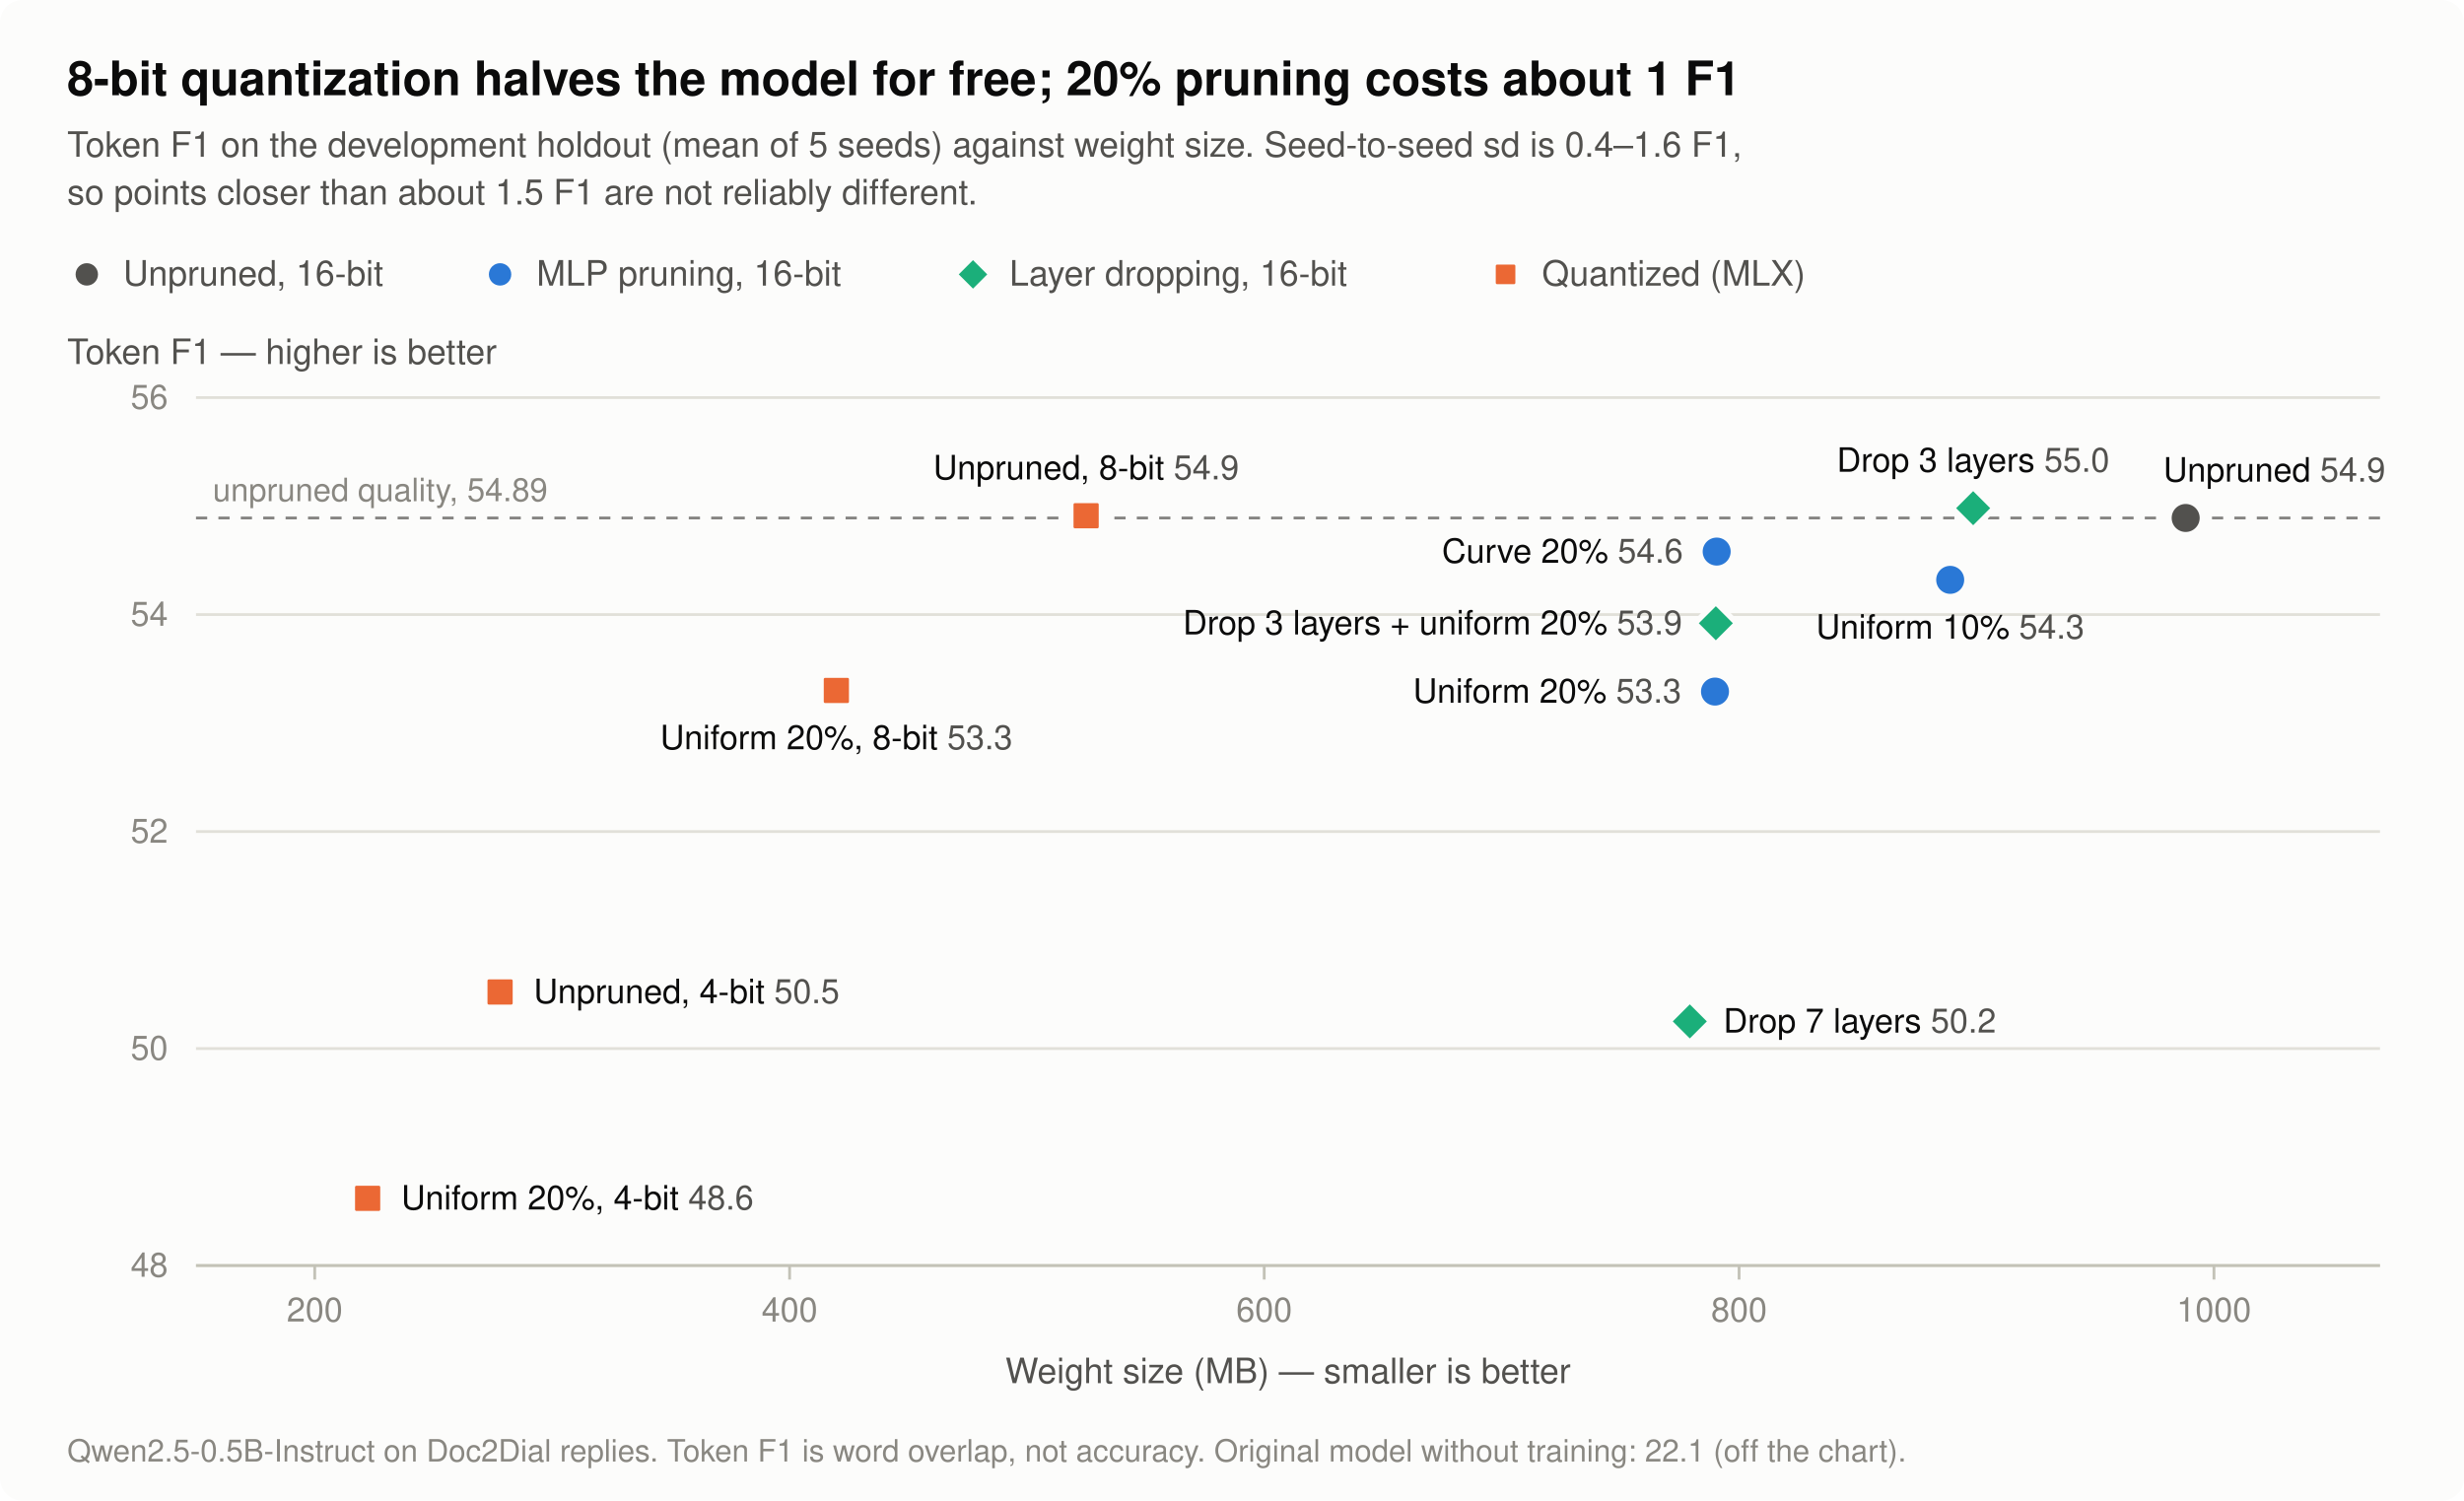
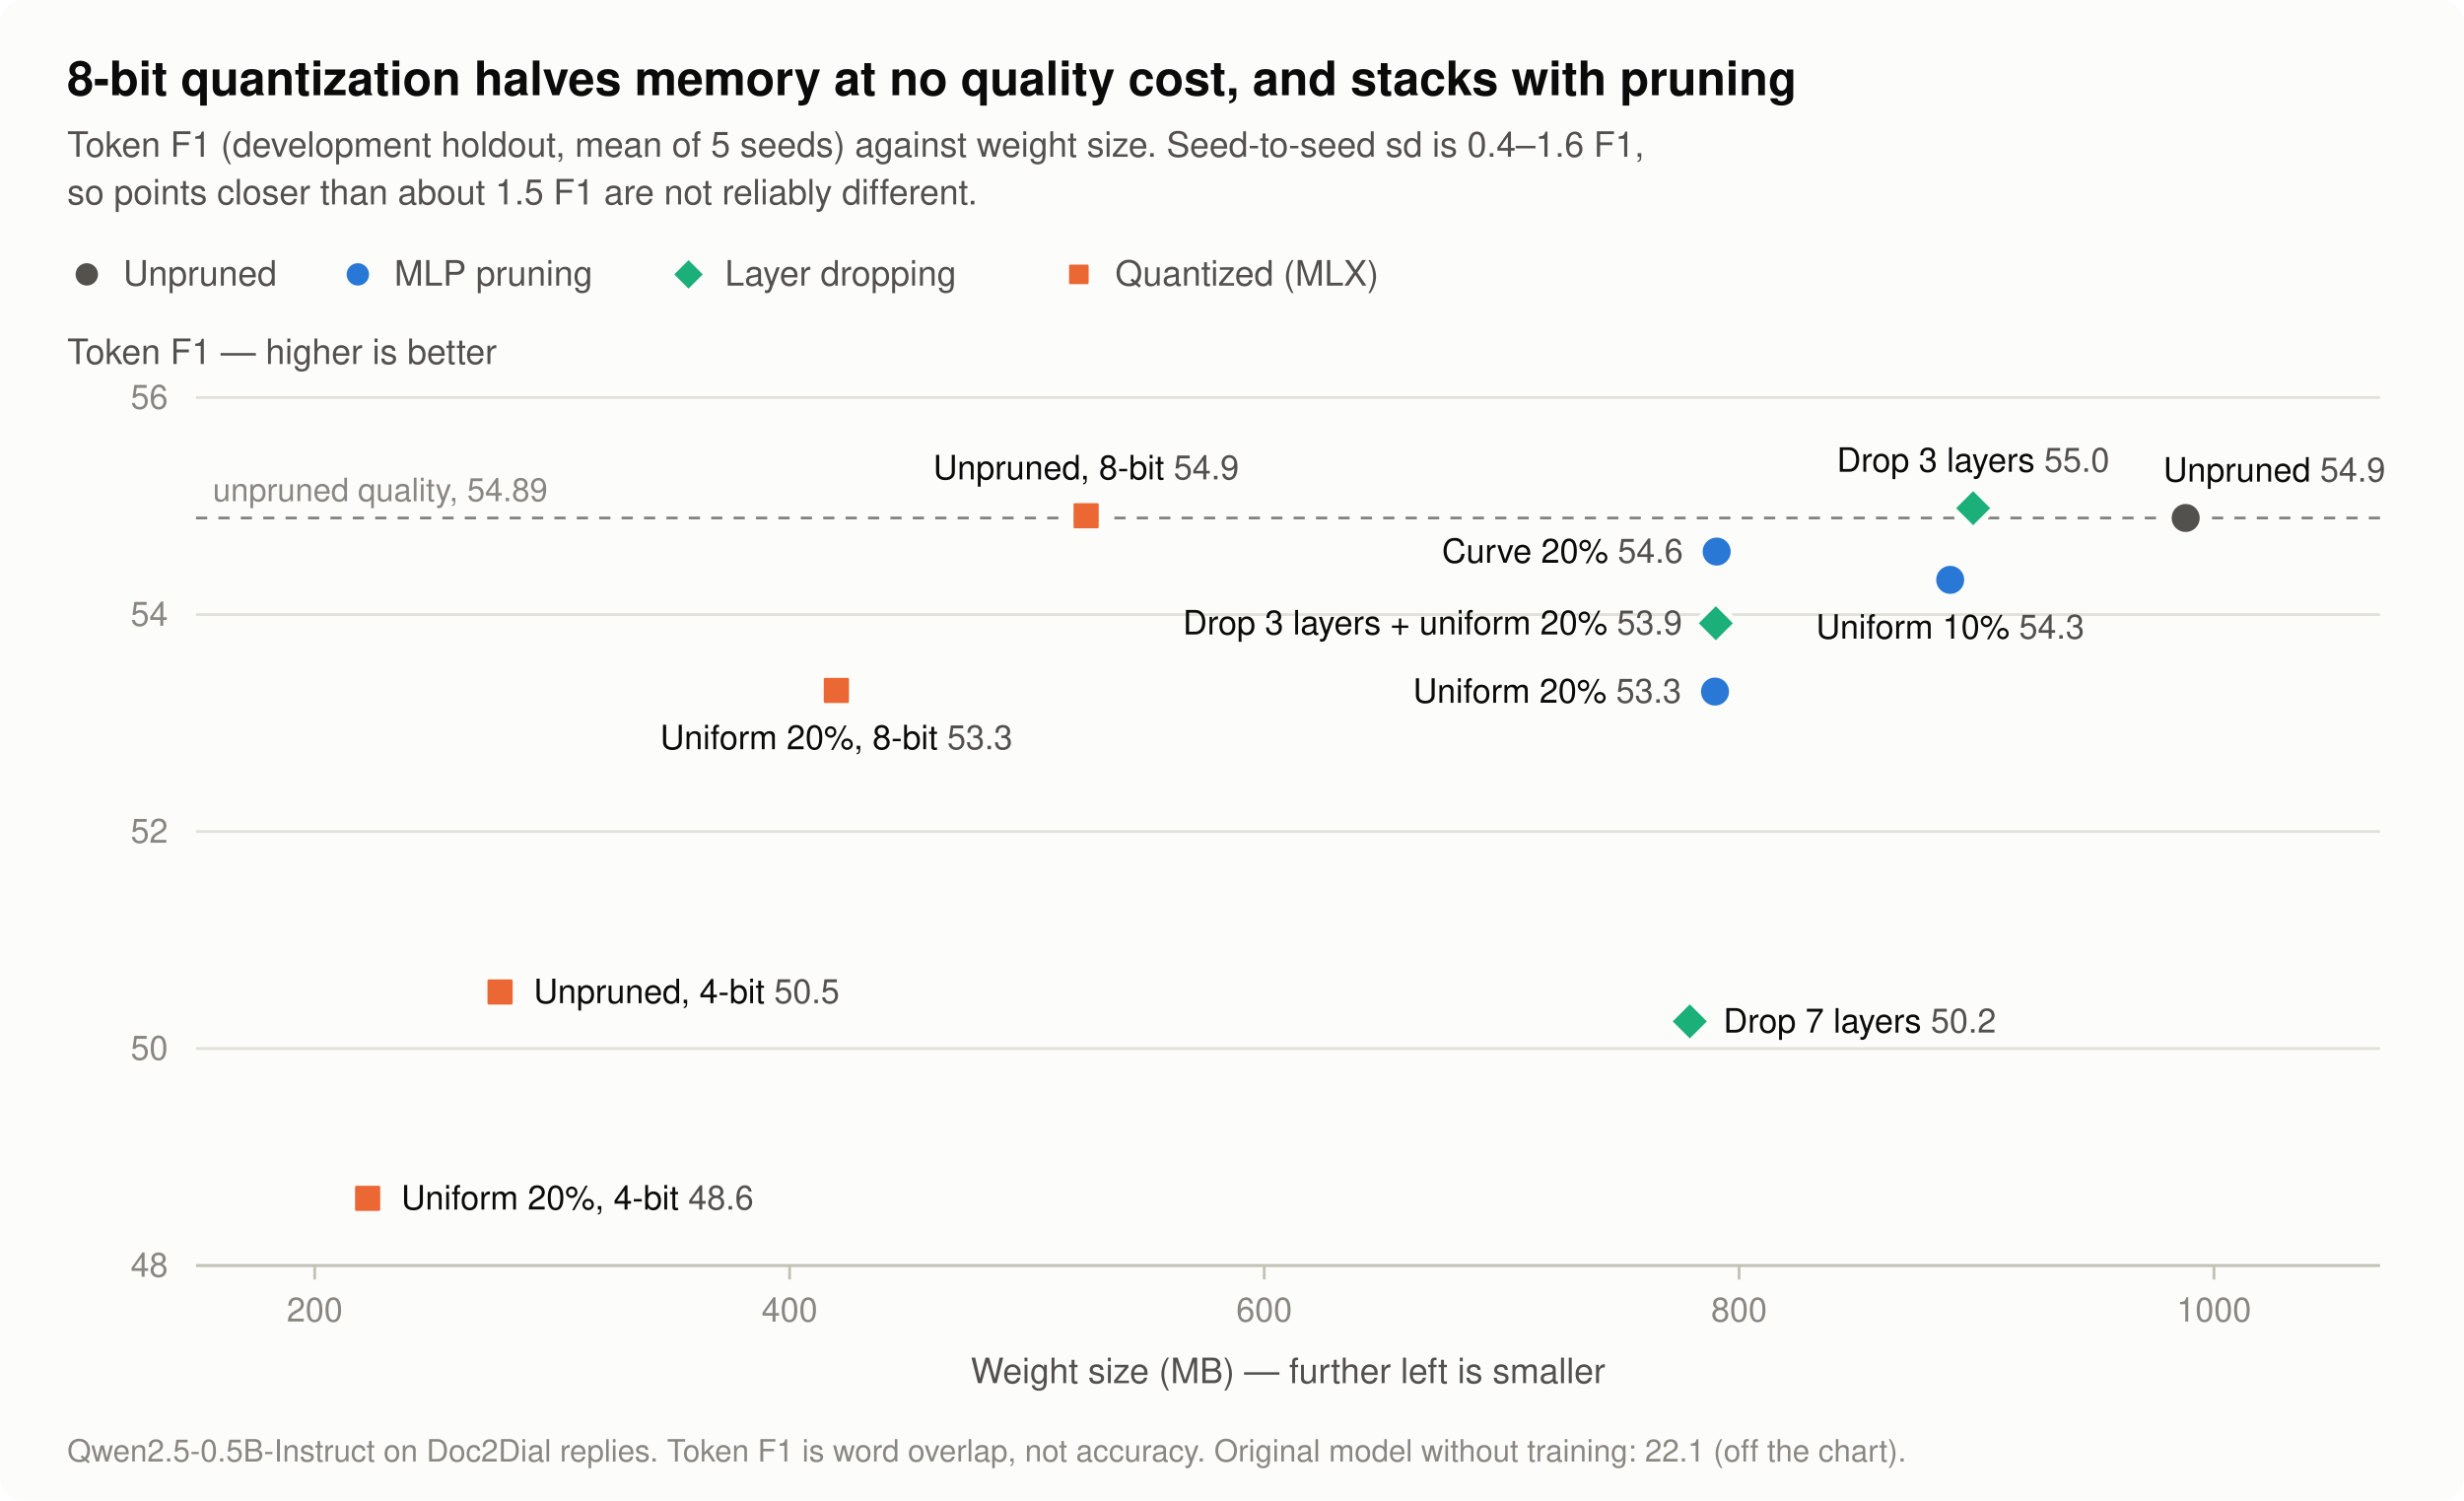
<svg xmlns="http://www.w3.org/2000/svg" viewBox="0 0 880 536" width="880" height="536" font-family="-apple-system, BlinkMacSystemFont, 'Segoe UI', Helvetica, Arial, sans-serif" role="img" aria-labelledby="t d">
  <rect width="880" height="536" rx="8" fill="#fcfcfb" />
-   <text x="24" y="34" font-size="17" font-weight="600" fill="#0b0b0b">8-bit quantization halves the model for free; 20% pruning costs about 1 F1</text>
-   <text x="24" y="56" font-size="12.5" fill="#52514e">Token F1 on the development holdout (mean of 5 seeds) against weight size. Seed-to-seed sd is 0.4–1.6 F1,</text>
+   <text x="24" y="34" font-size="17" font-weight="600" fill="#0b0b0b">8-bit quantization halves memory at no quality cost, and stacks with pruning</text>
+   <text x="24" y="56" font-size="12.5" fill="#52514e">Token F1 (development holdout, mean of 5 seeds) against weight size. Seed-to-seed sd is 0.4–1.6 F1,</text>
  <text x="24" y="73" font-size="12.5" fill="#52514e">so points closer than about 1.5 F1 are not reliably different.</text>
  <circle cx="31.0" cy="98.0" r="5.0" fill="#52514e" stroke="#fcfcfb" stroke-width="2" />
-   <text x="44" y="102" font-size="12.5" fill="#52514e">Unpruned, 16-bit</text>
-   <circle cx="178.6" cy="98.0" r="5.0" fill="#2a78d6" stroke="#fcfcfb" stroke-width="2" />
-   <text x="191.6" y="102" font-size="12.5" fill="#52514e">MLP pruning, 16-bit</text>
-   <path d="M347.5 91.5 L354.0 98.0 L347.5 104.5 L341.0 98.0 Z" fill="#1baf7a" stroke="#fcfcfb" stroke-width="2" />
-   <text x="360.5" y="102" font-size="12.5" fill="#52514e">Layer dropping, 16-bit</text>
-   <rect x="533.2" y="93.5" width="9.0" height="9.0" rx="1.5" fill="#eb6834" stroke="#fcfcfb" stroke-width="2" />
-   <text x="550.7" y="102" font-size="12.5" fill="#52514e">Quantized (MLX)</text>
+   <text x="44" y="102" font-size="12.5" fill="#52514e">Unpruned</text>
+   <circle cx="127.8" cy="98.0" r="5.0" fill="#2a78d6" stroke="#fcfcfb" stroke-width="2" />
+   <text x="140.8" y="102" font-size="12.5" fill="#52514e">MLP pruning</text>
+   <path d="M245.9 91.5 L252.4 98.0 L245.9 104.5 L239.4 98.0 Z" fill="#1baf7a" stroke="#fcfcfb" stroke-width="2" />
+   <text x="258.9" y="102" font-size="12.5" fill="#52514e">Layer dropping</text>
+   <rect x="380.8" y="93.5" width="9.0" height="9.0" rx="1.5" fill="#eb6834" stroke="#fcfcfb" stroke-width="2" />
+   <text x="398.3" y="102" font-size="12.5" fill="#52514e">Quantized (MLX)</text>
  <line x1="70" x2="850" y1="452.0" y2="452.0" stroke="#e1e0d9" stroke-width="1" />
  <text x="60" y="456.0" font-size="12" text-anchor="end" fill="#898781">48</text>
  <line x1="70" x2="850" y1="374.5" y2="374.5" stroke="#e1e0d9" stroke-width="1" />
  <text x="60" y="378.5" font-size="12" text-anchor="end" fill="#898781">50</text>
  <line x1="70" x2="850" y1="297.0" y2="297.0" stroke="#e1e0d9" stroke-width="1" />
  <text x="60" y="301.0" font-size="12" text-anchor="end" fill="#898781">52</text>
  <line x1="70" x2="850" y1="219.5" y2="219.5" stroke="#e1e0d9" stroke-width="1" />
  <text x="60" y="223.5" font-size="12" text-anchor="end" fill="#898781">54</text>
  <line x1="70" x2="850" y1="142.0" y2="142.0" stroke="#e1e0d9" stroke-width="1" />
  <text x="60" y="146.0" font-size="12" text-anchor="end" fill="#898781">56</text>
  <line x1="70" x2="850" y1="452" y2="452" stroke="#c3c2b7" stroke-width="1" />
  <line x1="112.4" x2="112.4" y1="452" y2="457" stroke="#c3c2b7" stroke-width="1" />
  <text x="112.4" y="472" font-size="12" text-anchor="middle" fill="#898781">200</text>
  <line x1="282.0" x2="282.0" y1="452" y2="457" stroke="#c3c2b7" stroke-width="1" />
  <text x="282.0" y="472" font-size="12" text-anchor="middle" fill="#898781">400</text>
  <line x1="451.5" x2="451.5" y1="452" y2="457" stroke="#c3c2b7" stroke-width="1" />
  <text x="451.5" y="472" font-size="12" text-anchor="middle" fill="#898781">600</text>
  <line x1="621.1" x2="621.1" y1="452" y2="457" stroke="#c3c2b7" stroke-width="1" />
  <text x="621.1" y="472" font-size="12" text-anchor="middle" fill="#898781">800</text>
  <line x1="790.7" x2="790.7" y1="452" y2="457" stroke="#c3c2b7" stroke-width="1" />
  <text x="790.7" y="472" font-size="12" text-anchor="middle" fill="#898781">1000</text>
-   <text x="460.0" y="494" font-size="12.5" text-anchor="middle" fill="#52514e">Weight size (MB) — smaller is better</text>
+   <text x="460.0" y="494" font-size="12.5" text-anchor="middle" fill="#52514e">Weight size (MB) — further left is smaller</text>
  <text x="24" y="130" font-size="12.5" fill="#52514e">Token F1 — higher is better</text>
  <line x1="70" x2="850" y1="185.0" y2="185.0" stroke="#52514e" stroke-width="1" stroke-dasharray="4 4" opacity="0.7" />
  <text x="76" y="179.0" font-size="11.5" fill="#898781">unpruned quality, 54.89</text>
  <circle cx="780.6" cy="185.0" r="6.0" fill="#52514e" stroke="#fcfcfb" stroke-width="2" />
  <text x="772.6" y="172.0" font-size="12" text-anchor="start" fill="#0b0b0b">Unpruned <tspan fill="#52514e">54.9</tspan>
  </text>
  <circle cx="696.5" cy="207.1" r="6.0" fill="#2a78d6" stroke="#fcfcfb" stroke-width="2" />
  <text x="696.5" y="228.1" font-size="12" text-anchor="middle" fill="#0b0b0b">Uniform 10% <tspan fill="#52514e">54.3</tspan>
  </text>
  <circle cx="612.5" cy="247.0" r="6.0" fill="#2a78d6" stroke="#fcfcfb" stroke-width="2" />
  <text x="600.5" y="251.0" font-size="12" text-anchor="end" fill="#0b0b0b">Uniform 20% <tspan fill="#52514e">53.3</tspan>
  </text>
  <circle cx="613.1" cy="197.0" r="6.0" fill="#2a78d6" stroke="#fcfcfb" stroke-width="2" />
  <text x="601.1" y="201.0" font-size="12" text-anchor="end" fill="#0b0b0b">Curve 20% <tspan fill="#52514e">54.6</tspan>
  </text>
  <path d="M704.7 174.0 L712.2 181.5 L704.7 189.0 L697.2 181.5 Z" fill="#1baf7a" stroke="#fcfcfb" stroke-width="2" />
  <text x="704.7" y="168.5" font-size="12" text-anchor="middle" fill="#0b0b0b">Drop 3 layers <tspan fill="#52514e">55.0</tspan>
  </text>
  <path d="M612.8 215.1 L620.3 222.6 L612.8 230.1 L605.3 222.6 Z" fill="#1baf7a" stroke="#fcfcfb" stroke-width="2" />
  <text x="600.8" y="226.6" font-size="12" text-anchor="end" fill="#0b0b0b">Drop 3 layers + uniform 20% <tspan fill="#52514e">53.9</tspan>
  </text>
  <path d="M603.5 357.3 L611.0 364.8 L603.5 372.3 L596.0 364.8 Z" fill="#1baf7a" stroke="#fcfcfb" stroke-width="2" />
  <text x="615.5" y="368.8" font-size="12" text-anchor="start" fill="#0b0b0b">Drop 7 layers <tspan fill="#52514e">50.2</tspan>
  </text>
  <rect x="382.4" y="178.7" width="11.0" height="11.0" rx="1.5" fill="#eb6834" stroke="#fcfcfb" stroke-width="2" />
  <text x="387.9" y="171.2" font-size="12" text-anchor="middle" fill="#0b0b0b">Unpruned, 8-bit <tspan fill="#52514e">54.9</tspan>
  </text>
  <rect x="293.2" y="241.1" width="11.0" height="11.0" rx="1.5" fill="#eb6834" stroke="#fcfcfb" stroke-width="2" />
  <text x="298.7" y="267.6" font-size="12" text-anchor="middle" fill="#0b0b0b">Uniform 20%, 8-bit <tspan fill="#52514e">53.3</tspan>
  </text>
  <rect x="173.1" y="348.8" width="11.0" height="11.0" rx="1.5" fill="#eb6834" stroke="#fcfcfb" stroke-width="2" />
  <text x="190.6" y="358.3" font-size="12" text-anchor="start" fill="#0b0b0b">Unpruned, 4-bit <tspan fill="#52514e">50.5</tspan>
  </text>
  <rect x="125.8" y="422.5" width="11.0" height="11.0" rx="1.5" fill="#eb6834" stroke="#fcfcfb" stroke-width="2" />
  <text x="143.3" y="432.0" font-size="12" text-anchor="start" fill="#0b0b0b">Uniform 20%, 4-bit <tspan fill="#52514e">48.6</tspan>
  </text>
  <text x="24" y="522" font-size="11" fill="#898781">Qwen2.5-0.5B-Instruct on Doc2Dial replies. Token F1 is word overlap, not accuracy. Original model without training: 22.1 (off the chart).</text>
</svg>
